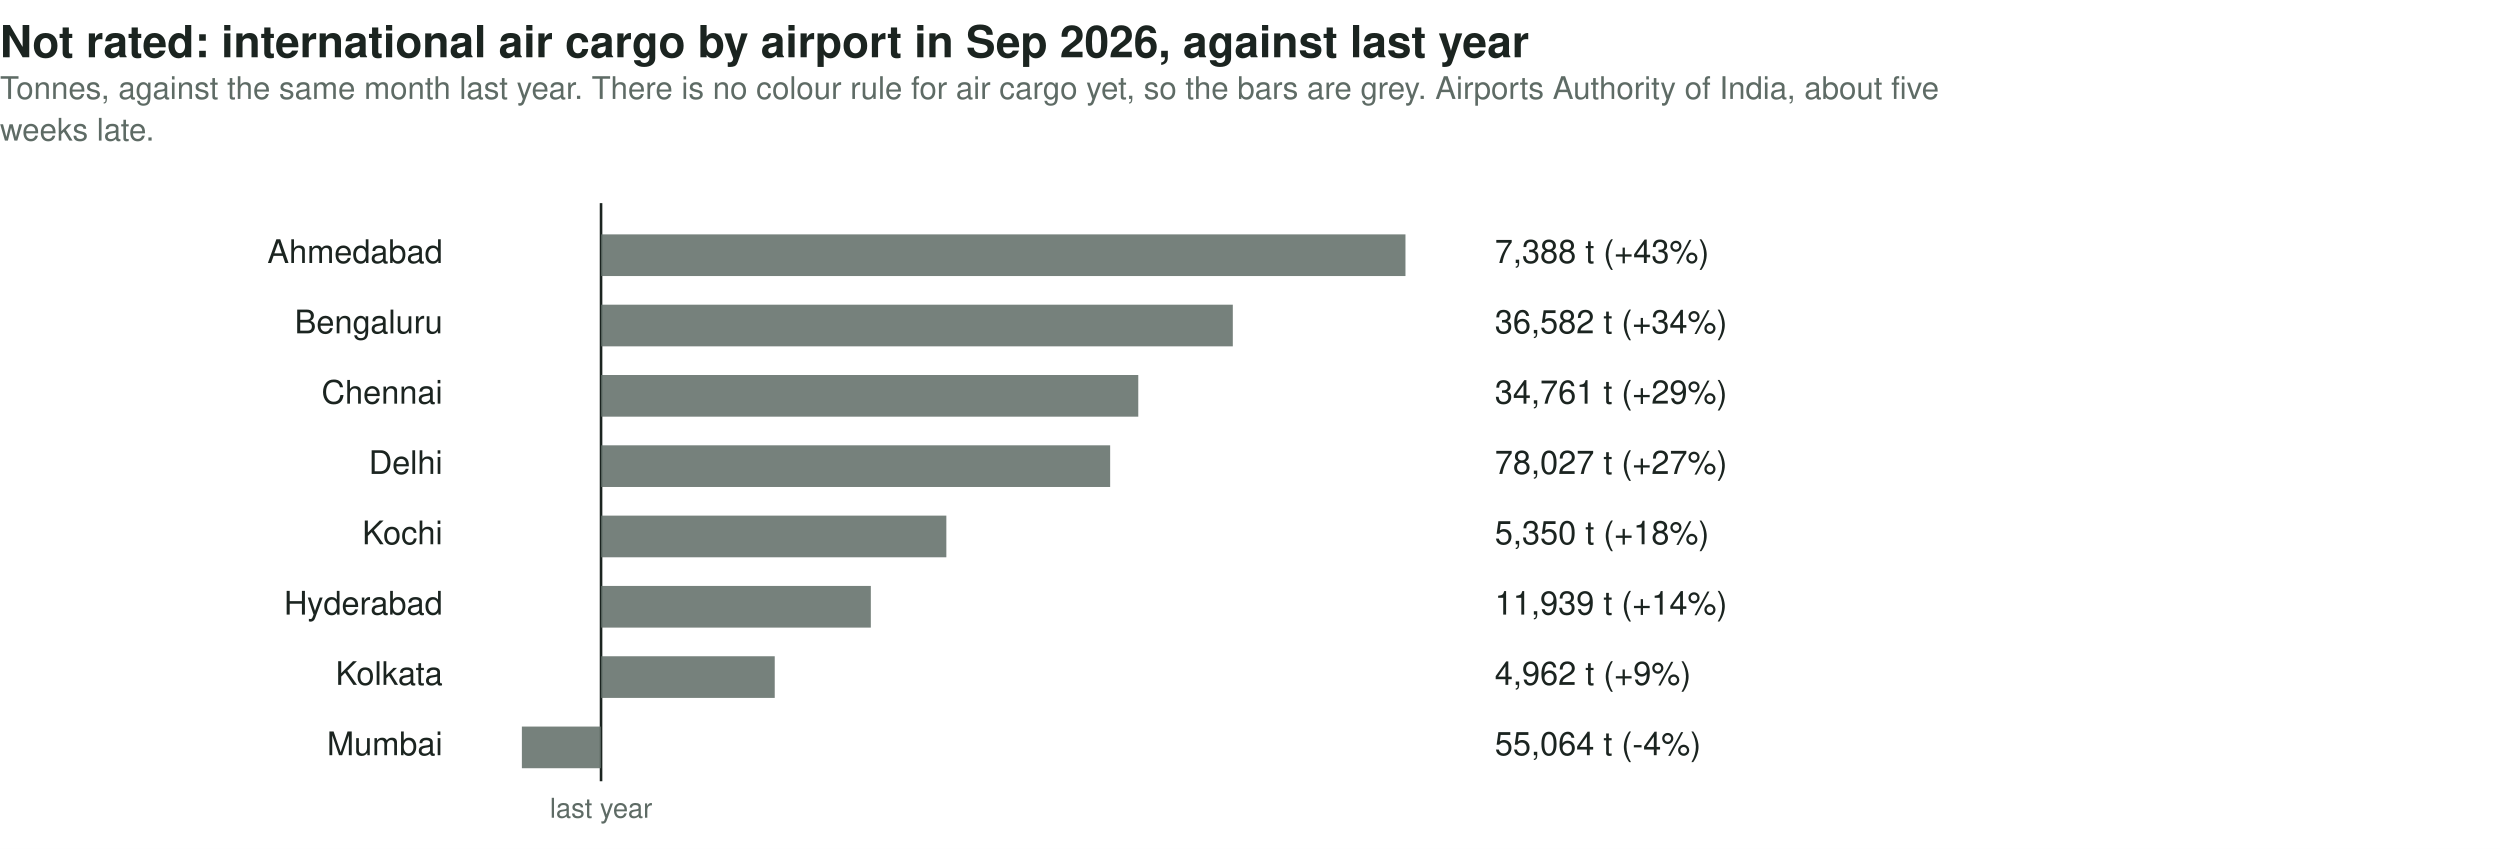
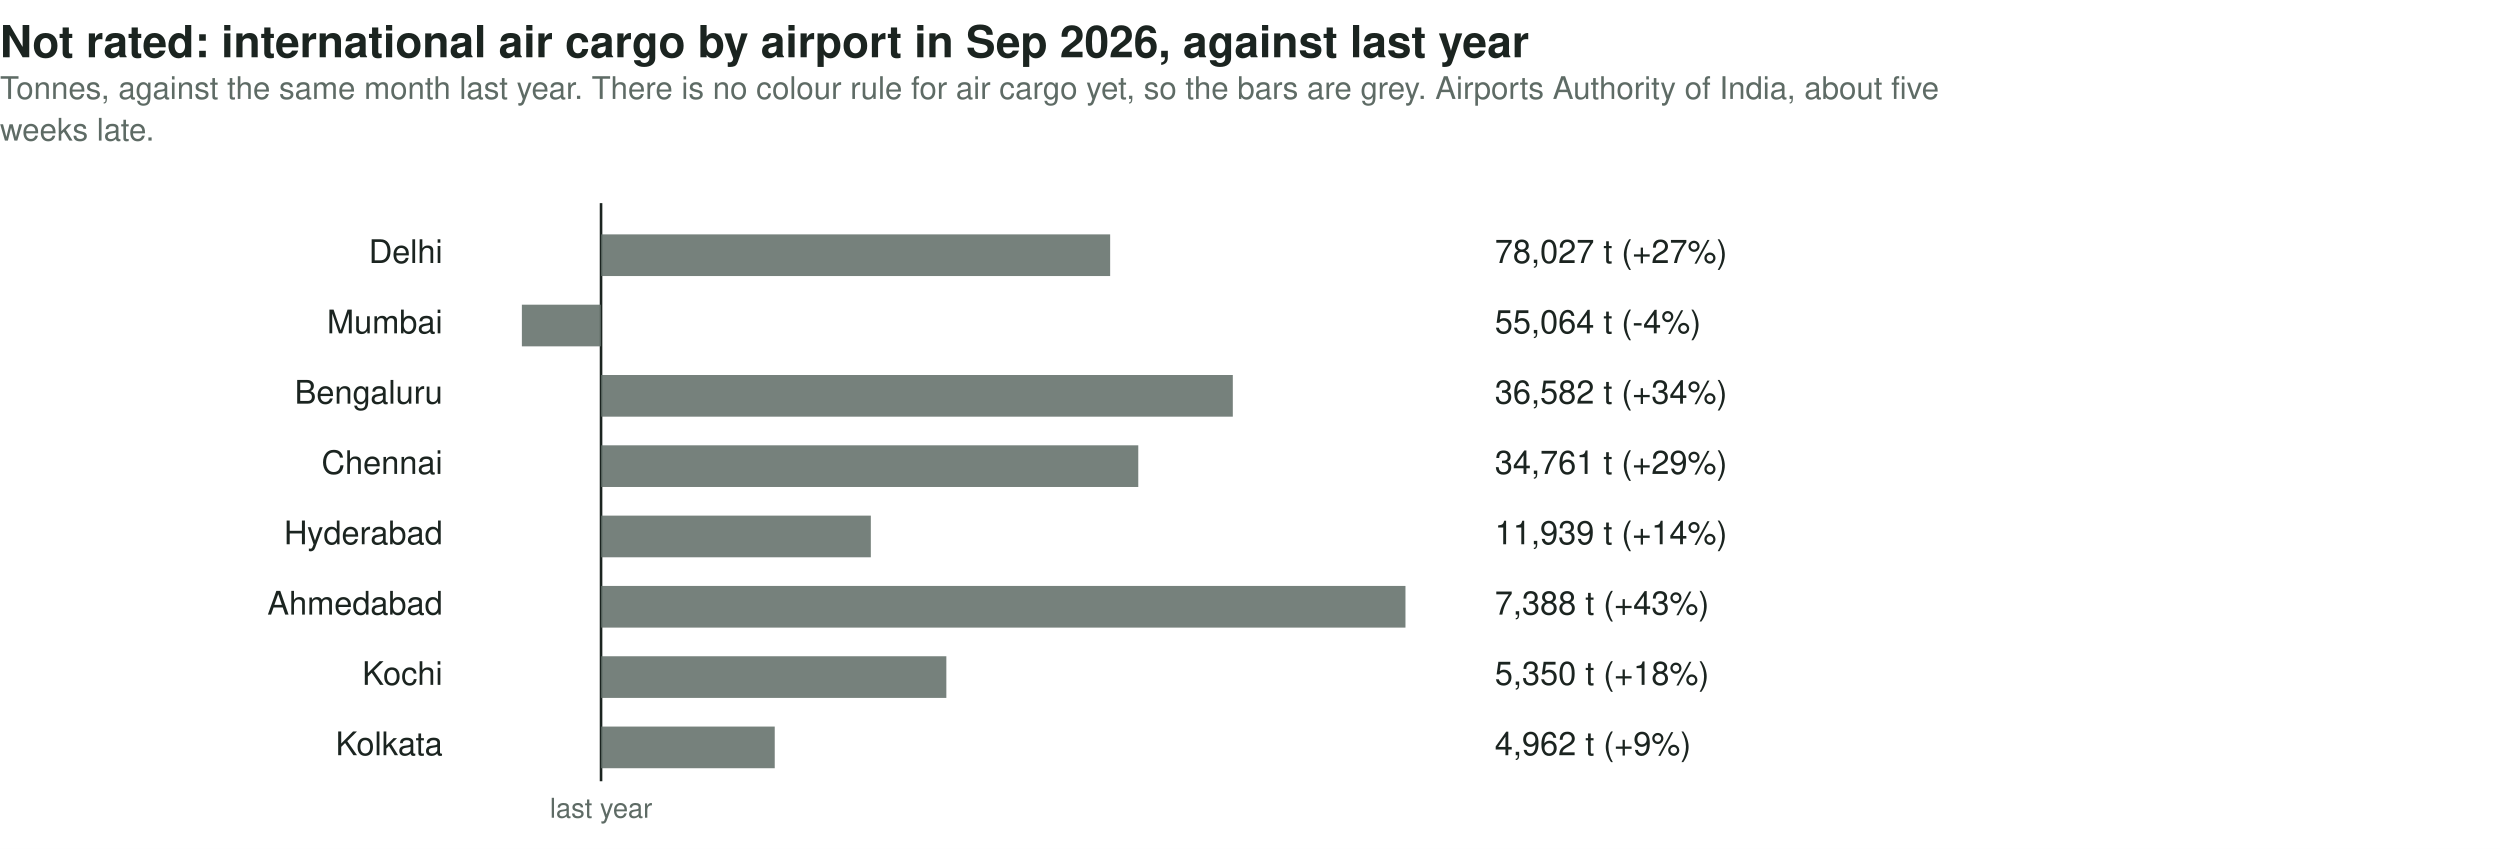
<svg xmlns="http://www.w3.org/2000/svg" width="960" height="326" viewBox="0 0 960 326">
  <rect width="100%" height="100%" fill="#fff" />
  <text x="0" y="22" font-family="IBM Plex Sans,Helvetica,Arial,sans-serif" font-size="17" font-weight="700" fill="#1B2420">Not rated: international air cargo by airport in Sep 2026, against last year</text>
  <text x="0" y="38" font-family="IBM Plex Sans,Helvetica,Arial,sans-serif" font-size="12" fill="#5E6B65">Tonnes, against the same month last year. There is no colour rule for air cargo yet, so the bars are grey. Airports Authority of India, about five</text>
  <text x="0" y="54" font-family="IBM Plex Sans,Helvetica,Arial,sans-serif" font-size="12" fill="#5E6B65">weeks late.</text>
  <line x1="230.8" y1="78" x2="230.8" y2="300" stroke="#1B2420" />
  <text x="230.8" y="314" text-anchor="middle" font-family="IBM Plex Sans,Helvetica,Arial,sans-serif" font-size="10.5" fill="#5E6B65">last year</text>
-   <text x="170" y="101" text-anchor="end" font-family="IBM Plex Sans,Helvetica,Arial,sans-serif" font-size="12.5" fill="#1B2420">Ahmedabad</text>
-   <rect x="230.8" y="90" width="308.9" height="16" fill="#5E6B65" opacity=".85" />
-   <text x="574" y="101" font-family="IBM Plex Sans,Helvetica,Arial,sans-serif" font-size="12.5" fill="#1B2420">7,388 t (+43%)</text>
-   <text x="170" y="128" text-anchor="end" font-family="IBM Plex Sans,Helvetica,Arial,sans-serif" font-size="12.5" fill="#1B2420">Bengaluru</text>
-   <rect x="230.8" y="117" width="242.6" height="16" fill="#5E6B65" opacity=".85" />
-   <text x="574" y="128" font-family="IBM Plex Sans,Helvetica,Arial,sans-serif" font-size="12.5" fill="#1B2420">36,582 t (+34%)</text>
-   <text x="170" y="155" text-anchor="end" font-family="IBM Plex Sans,Helvetica,Arial,sans-serif" font-size="12.5" fill="#1B2420">Chennai</text>
-   <rect x="230.8" y="144" width="206.3" height="16" fill="#5E6B65" opacity=".85" />
-   <text x="574" y="155" font-family="IBM Plex Sans,Helvetica,Arial,sans-serif" font-size="12.5" fill="#1B2420">34,761 t (+29%)</text>
-   <text x="170" y="182" text-anchor="end" font-family="IBM Plex Sans,Helvetica,Arial,sans-serif" font-size="12.5" fill="#1B2420">Delhi</text>
-   <rect x="230.8" y="171" width="195.5" height="16" fill="#5E6B65" opacity=".85" />
-   <text x="574" y="182" font-family="IBM Plex Sans,Helvetica,Arial,sans-serif" font-size="12.5" fill="#1B2420">78,027 t (+27%)</text>
-   <text x="170" y="209" text-anchor="end" font-family="IBM Plex Sans,Helvetica,Arial,sans-serif" font-size="12.5" fill="#1B2420">Kochi</text>
-   <rect x="230.8" y="198" width="132.6" height="16" fill="#5E6B65" opacity=".85" />
-   <text x="574" y="209" font-family="IBM Plex Sans,Helvetica,Arial,sans-serif" font-size="12.5" fill="#1B2420">5,350 t (+18%)</text>
-   <text x="170" y="236" text-anchor="end" font-family="IBM Plex Sans,Helvetica,Arial,sans-serif" font-size="12.5" fill="#1B2420">Hyderabad</text>
-   <rect x="230.8" y="225" width="103.6" height="16" fill="#5E6B65" opacity=".85" />
-   <text x="574" y="236" font-family="IBM Plex Sans,Helvetica,Arial,sans-serif" font-size="12.5" fill="#1B2420">11,939 t (+14%)</text>
-   <text x="170" y="263" text-anchor="end" font-family="IBM Plex Sans,Helvetica,Arial,sans-serif" font-size="12.5" fill="#1B2420">Kolkata</text>
-   <rect x="230.8" y="252" width="66.7" height="16" fill="#5E6B65" opacity=".85" />
-   <text x="574" y="263" font-family="IBM Plex Sans,Helvetica,Arial,sans-serif" font-size="12.5" fill="#1B2420">4,962 t (+9%)</text>
-   <text x="170" y="290" text-anchor="end" font-family="IBM Plex Sans,Helvetica,Arial,sans-serif" font-size="12.5" fill="#1B2420">Mumbai</text>
-   <rect x="200.4" y="279" width="30.4" height="16" fill="#5E6B65" opacity=".85" />
-   <text x="574" y="290" font-family="IBM Plex Sans,Helvetica,Arial,sans-serif" font-size="12.5" fill="#1B2420">55,064 t (-4%)</text>
+   <text x="170" y="101" text-anchor="end" font-family="IBM Plex Sans,Helvetica,Arial,sans-serif" font-size="12.5" fill="#1B2420">Delhi</text>
+   <rect x="230.8" y="90" width="195.5" height="16" fill="#5E6B65" opacity=".85" />
+   <text x="574" y="101" font-family="IBM Plex Sans,Helvetica,Arial,sans-serif" font-size="12.5" fill="#1B2420">78,027 t (+27%)</text>
+   <text x="170" y="128" text-anchor="end" font-family="IBM Plex Sans,Helvetica,Arial,sans-serif" font-size="12.5" fill="#1B2420">Mumbai</text>
+   <rect x="200.4" y="117" width="30.4" height="16" fill="#5E6B65" opacity=".85" />
+   <text x="574" y="128" font-family="IBM Plex Sans,Helvetica,Arial,sans-serif" font-size="12.5" fill="#1B2420">55,064 t (-4%)</text>
+   <text x="170" y="155" text-anchor="end" font-family="IBM Plex Sans,Helvetica,Arial,sans-serif" font-size="12.5" fill="#1B2420">Bengaluru</text>
+   <rect x="230.8" y="144" width="242.6" height="16" fill="#5E6B65" opacity=".85" />
+   <text x="574" y="155" font-family="IBM Plex Sans,Helvetica,Arial,sans-serif" font-size="12.5" fill="#1B2420">36,582 t (+34%)</text>
+   <text x="170" y="182" text-anchor="end" font-family="IBM Plex Sans,Helvetica,Arial,sans-serif" font-size="12.5" fill="#1B2420">Chennai</text>
+   <rect x="230.8" y="171" width="206.3" height="16" fill="#5E6B65" opacity=".85" />
+   <text x="574" y="182" font-family="IBM Plex Sans,Helvetica,Arial,sans-serif" font-size="12.5" fill="#1B2420">34,761 t (+29%)</text>
+   <text x="170" y="209" text-anchor="end" font-family="IBM Plex Sans,Helvetica,Arial,sans-serif" font-size="12.5" fill="#1B2420">Hyderabad</text>
+   <rect x="230.8" y="198" width="103.6" height="16" fill="#5E6B65" opacity=".85" />
+   <text x="574" y="209" font-family="IBM Plex Sans,Helvetica,Arial,sans-serif" font-size="12.5" fill="#1B2420">11,939 t (+14%)</text>
+   <text x="170" y="236" text-anchor="end" font-family="IBM Plex Sans,Helvetica,Arial,sans-serif" font-size="12.5" fill="#1B2420">Ahmedabad</text>
+   <rect x="230.8" y="225" width="308.9" height="16" fill="#5E6B65" opacity=".85" />
+   <text x="574" y="236" font-family="IBM Plex Sans,Helvetica,Arial,sans-serif" font-size="12.5" fill="#1B2420">7,388 t (+43%)</text>
+   <text x="170" y="263" text-anchor="end" font-family="IBM Plex Sans,Helvetica,Arial,sans-serif" font-size="12.5" fill="#1B2420">Kochi</text>
+   <rect x="230.8" y="252" width="132.6" height="16" fill="#5E6B65" opacity=".85" />
+   <text x="574" y="263" font-family="IBM Plex Sans,Helvetica,Arial,sans-serif" font-size="12.5" fill="#1B2420">5,350 t (+18%)</text>
+   <text x="170" y="290" text-anchor="end" font-family="IBM Plex Sans,Helvetica,Arial,sans-serif" font-size="12.5" fill="#1B2420">Kolkata</text>
+   <rect x="230.8" y="279" width="66.7" height="16" fill="#5E6B65" opacity=".85" />
+   <text x="574" y="290" font-family="IBM Plex Sans,Helvetica,Arial,sans-serif" font-size="12.5" fill="#1B2420">4,962 t (+9%)</text>
</svg>
